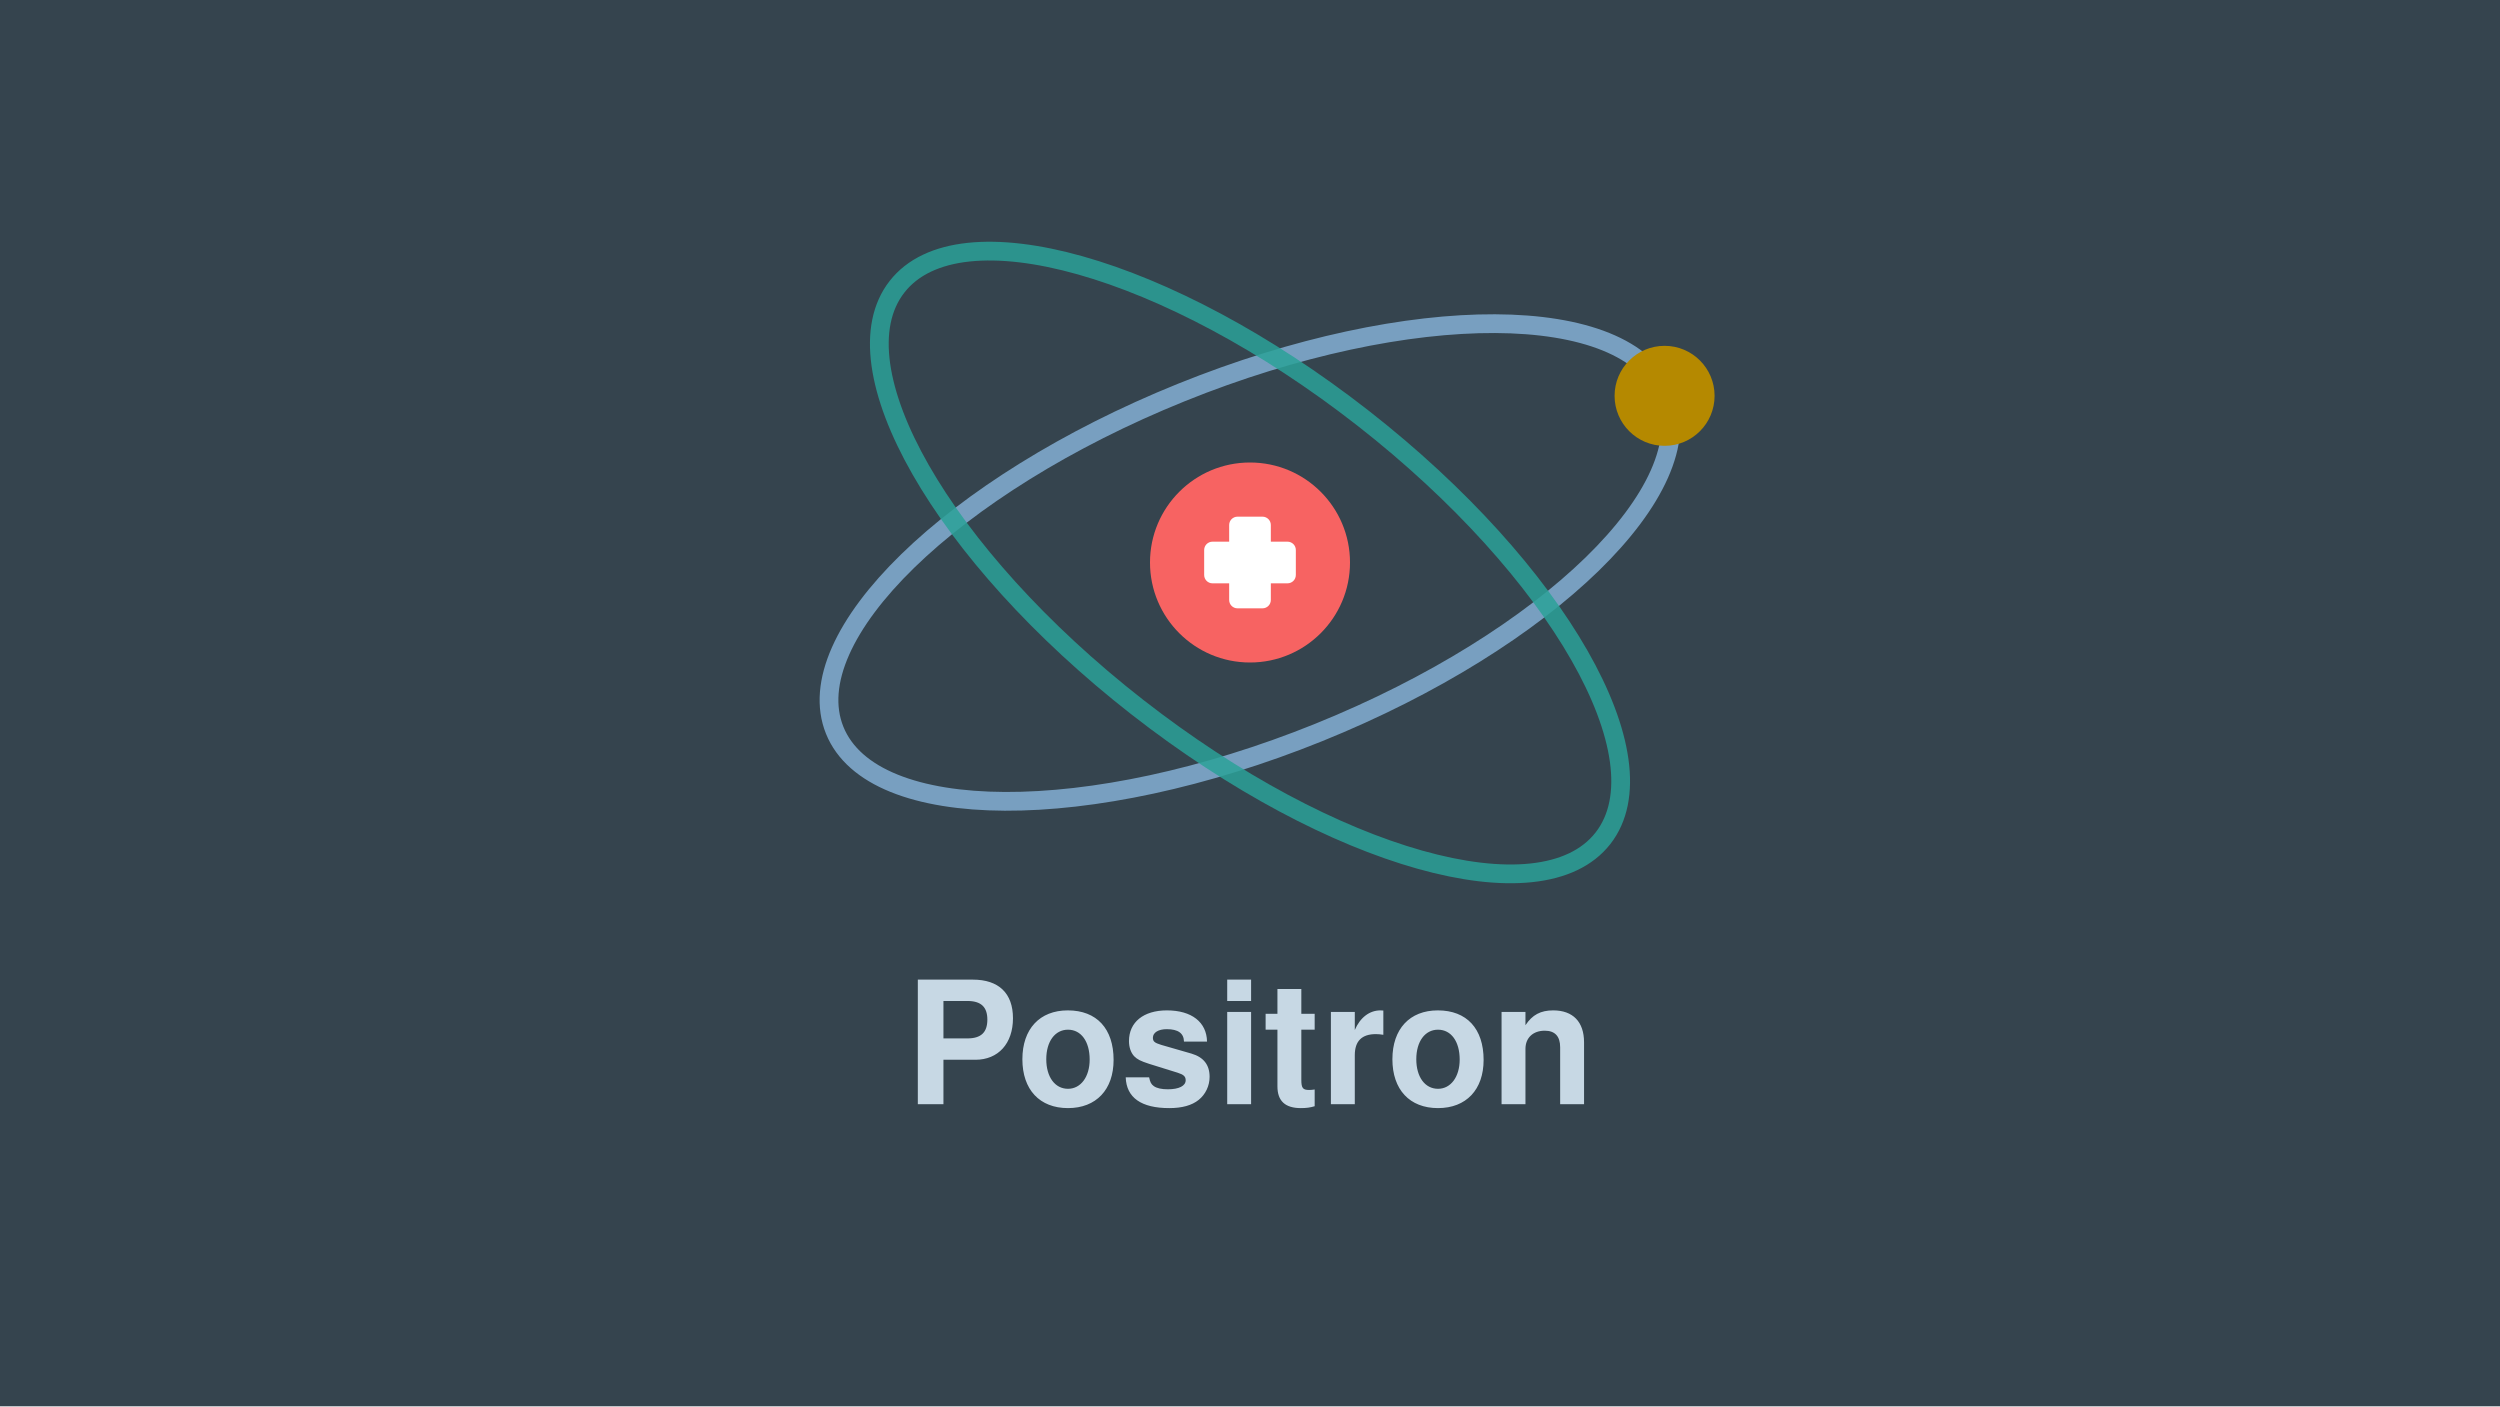
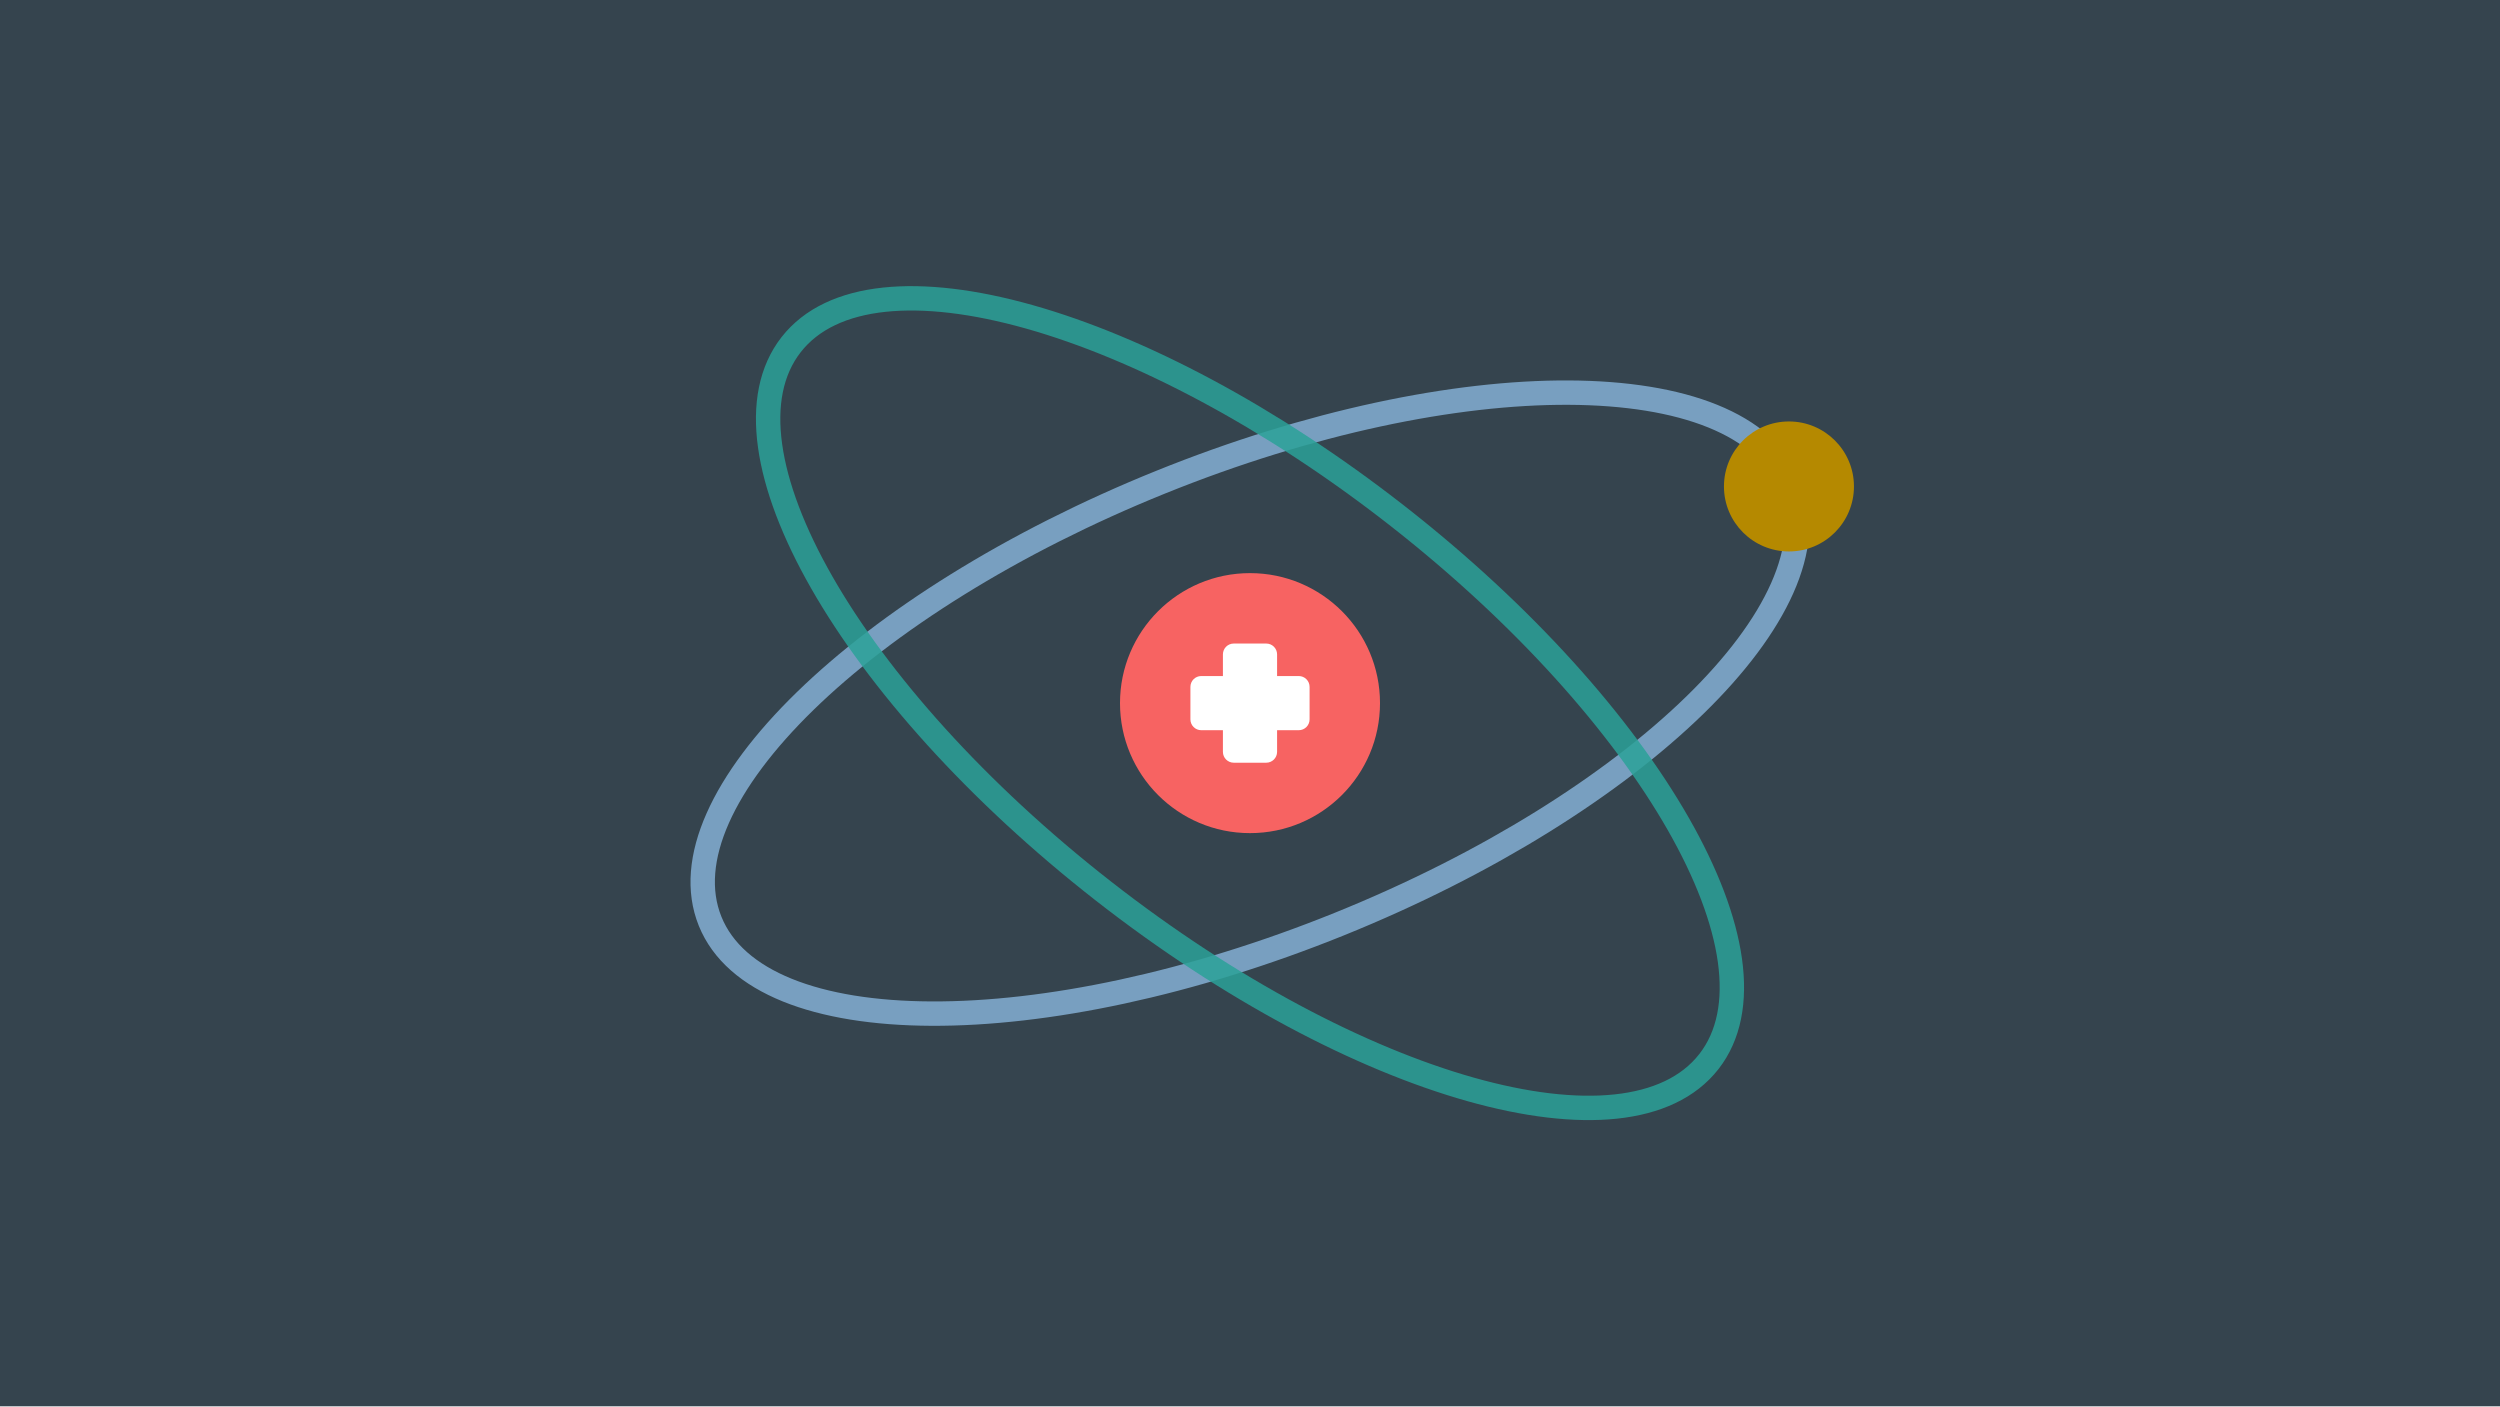
<svg xmlns="http://www.w3.org/2000/svg" viewBox="0 0 1200 675" width="1200" height="675" role="img" aria-label="A particle orbiting a positive nucleus, for the Positron IDE">
  <rect width="1200" height="675" fill="#35444E" />
-   <ellipse cx="600" cy="270" rx="215" ry="88" fill="none" stroke="#789FC0" stroke-width="9" transform="rotate(-22 600 270)" />
-   <ellipse cx="600" cy="270" rx="215" ry="88" fill="none" stroke="#2aa198" stroke-width="9" opacity="0.85" transform="rotate(38 600 270)" />
-   <circle cx="600" cy="270" r="48" fill="#F76362" />
-   <rect x="590" y="248" width="20" height="44" rx="4" fill="#fff" />
-   <rect x="578" y="260" width="44" height="20" rx="4" fill="#fff" />
-   <circle cx="799" cy="190" r="24" fill="#b58900" />
-   <text x="600" y="530" text-anchor="middle" font-family="'Helvetica Neue',Helvetica,Arial,sans-serif" font-size="82" font-weight="600" fill="#C7D8E4">Positron</text>
+   <g transform="translate(600,337.5) scale(1.3) translate(-600.0,-270.0)">
+     <ellipse cx="600" cy="270" rx="215" ry="88" fill="none" stroke="#789FC0" stroke-width="9" transform="rotate(-22 600 270)" />
+     <ellipse cx="600" cy="270" rx="215" ry="88" fill="none" stroke="#2aa198" stroke-width="9" opacity="0.85" transform="rotate(38 600 270)" />
+     <circle cx="600" cy="270" r="48" fill="#F76362" />
+     <rect x="590" y="248" width="20" height="44" rx="4" fill="#fff" />
+     <rect x="578" y="260" width="44" height="20" rx="4" fill="#fff" />
+     <circle cx="799" cy="190" r="24" fill="#b58900" />
+   </g>
</svg>
